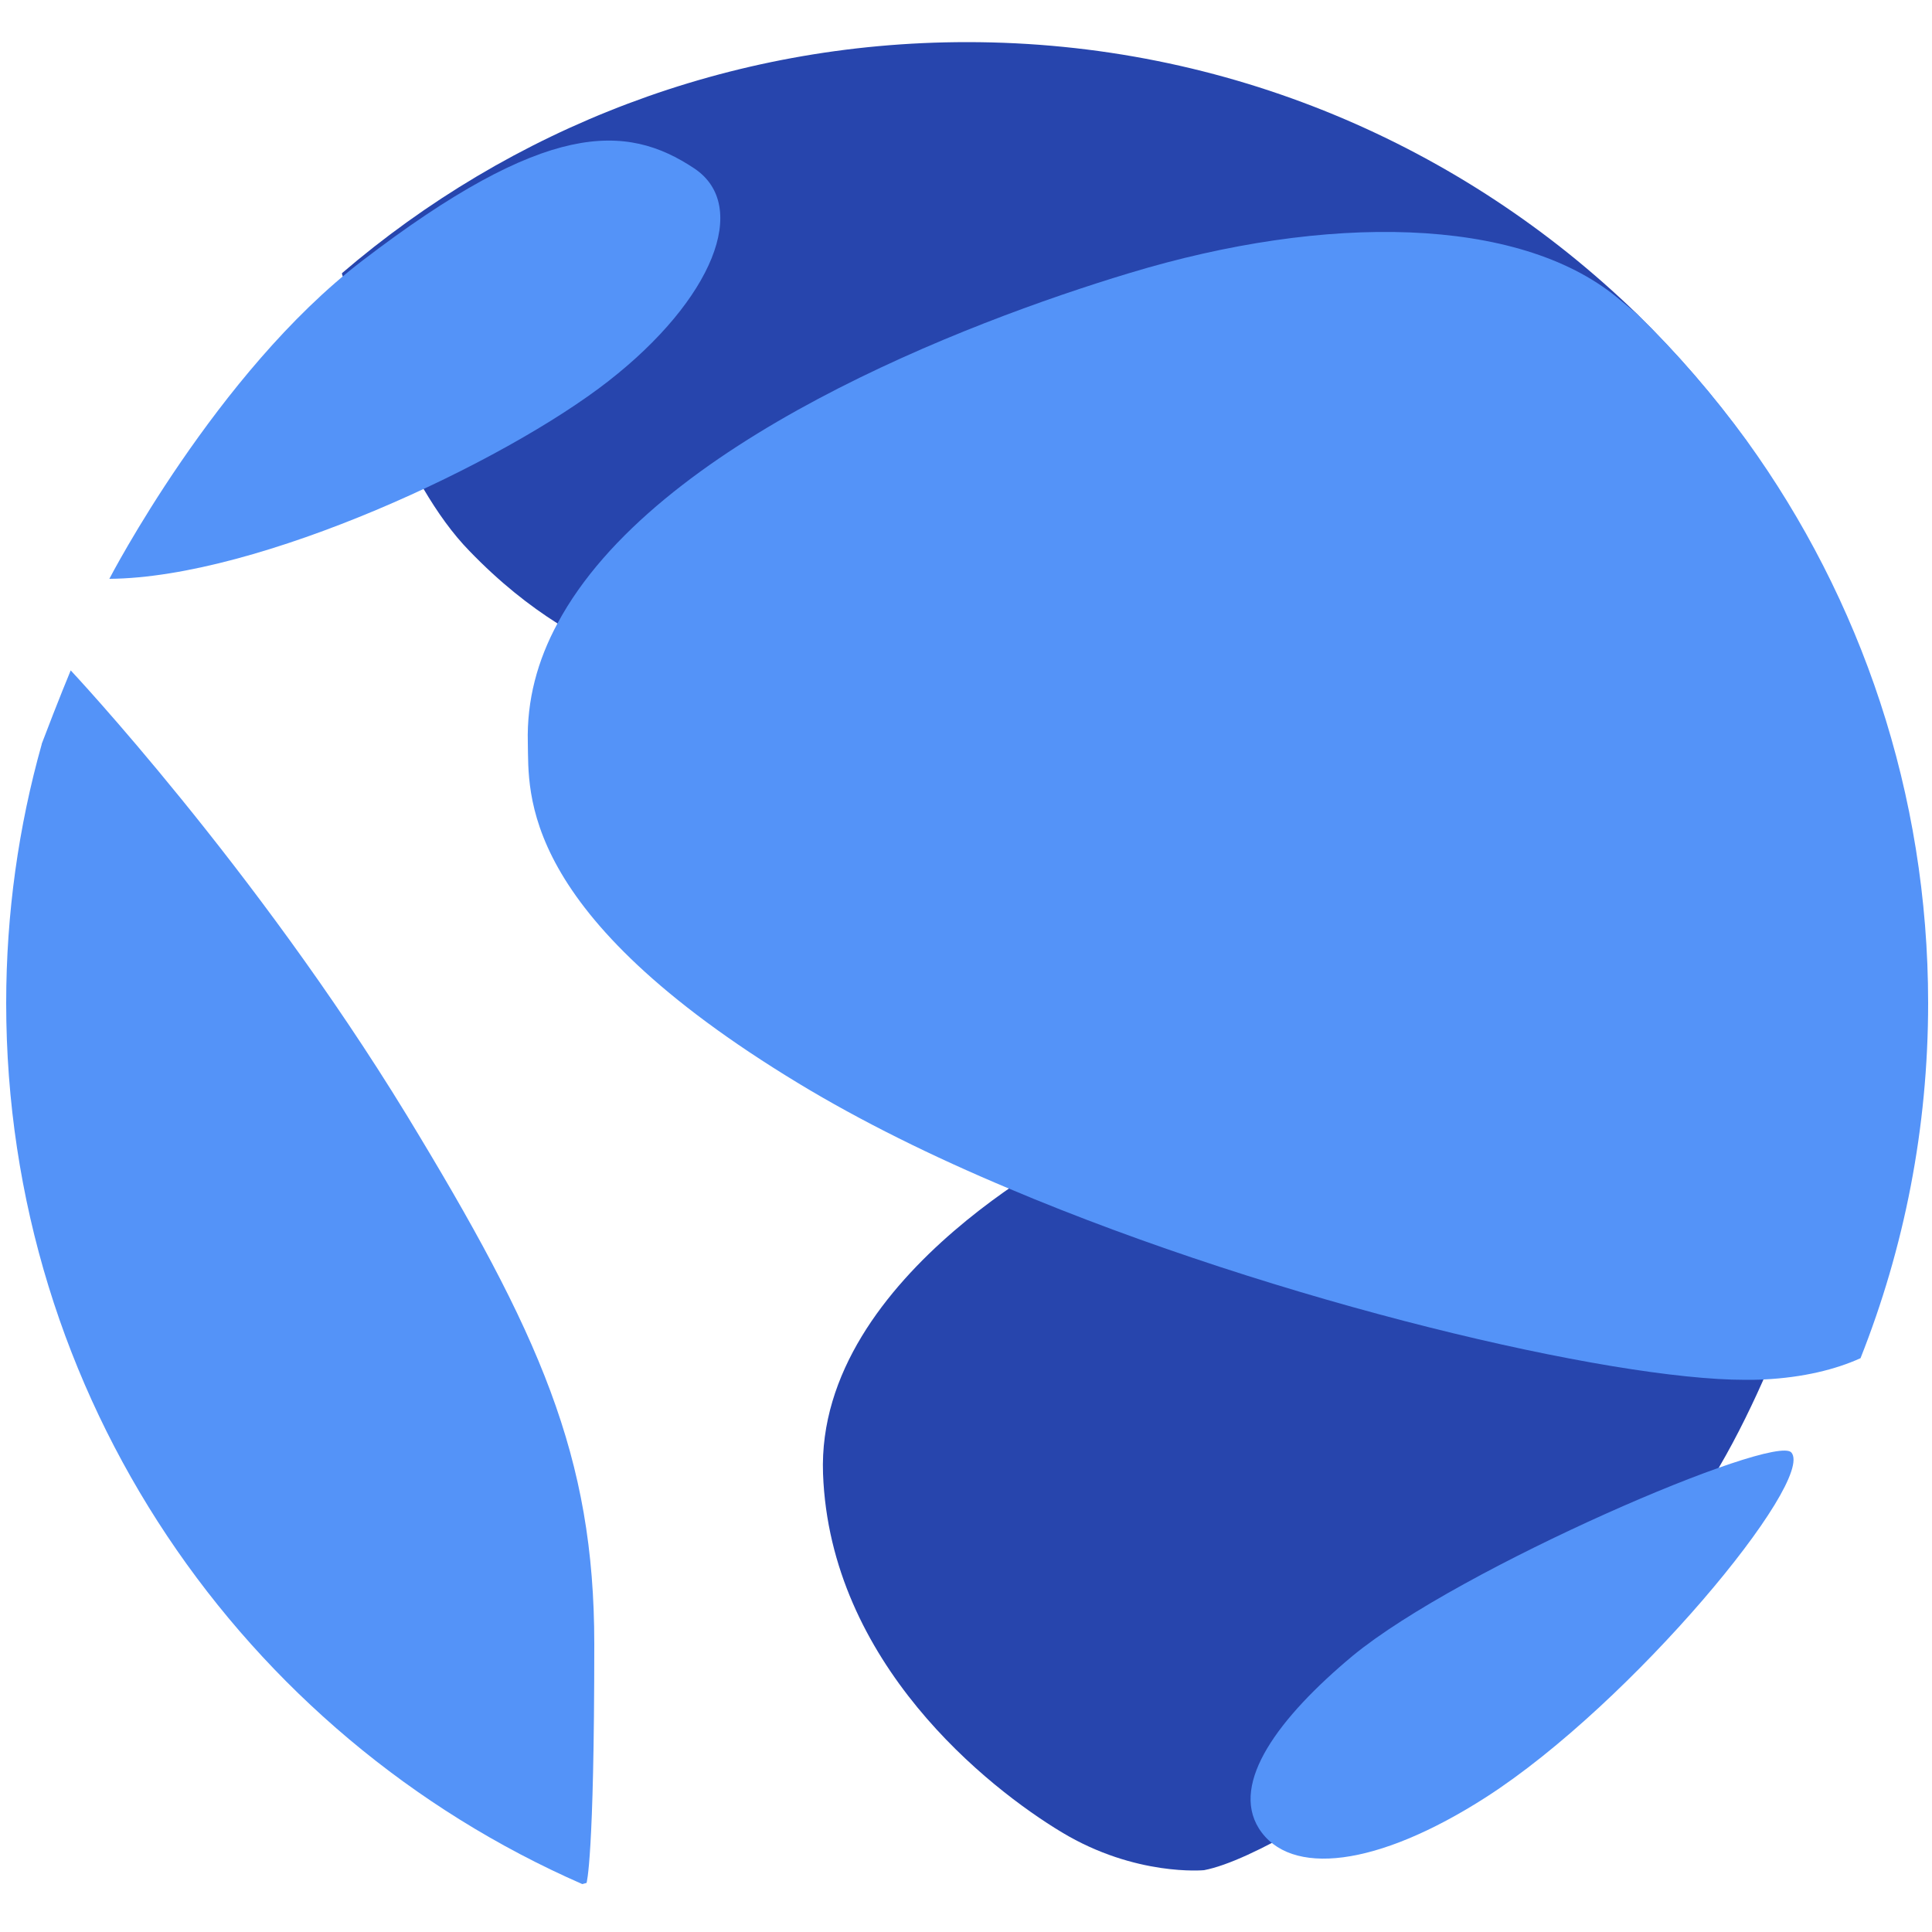
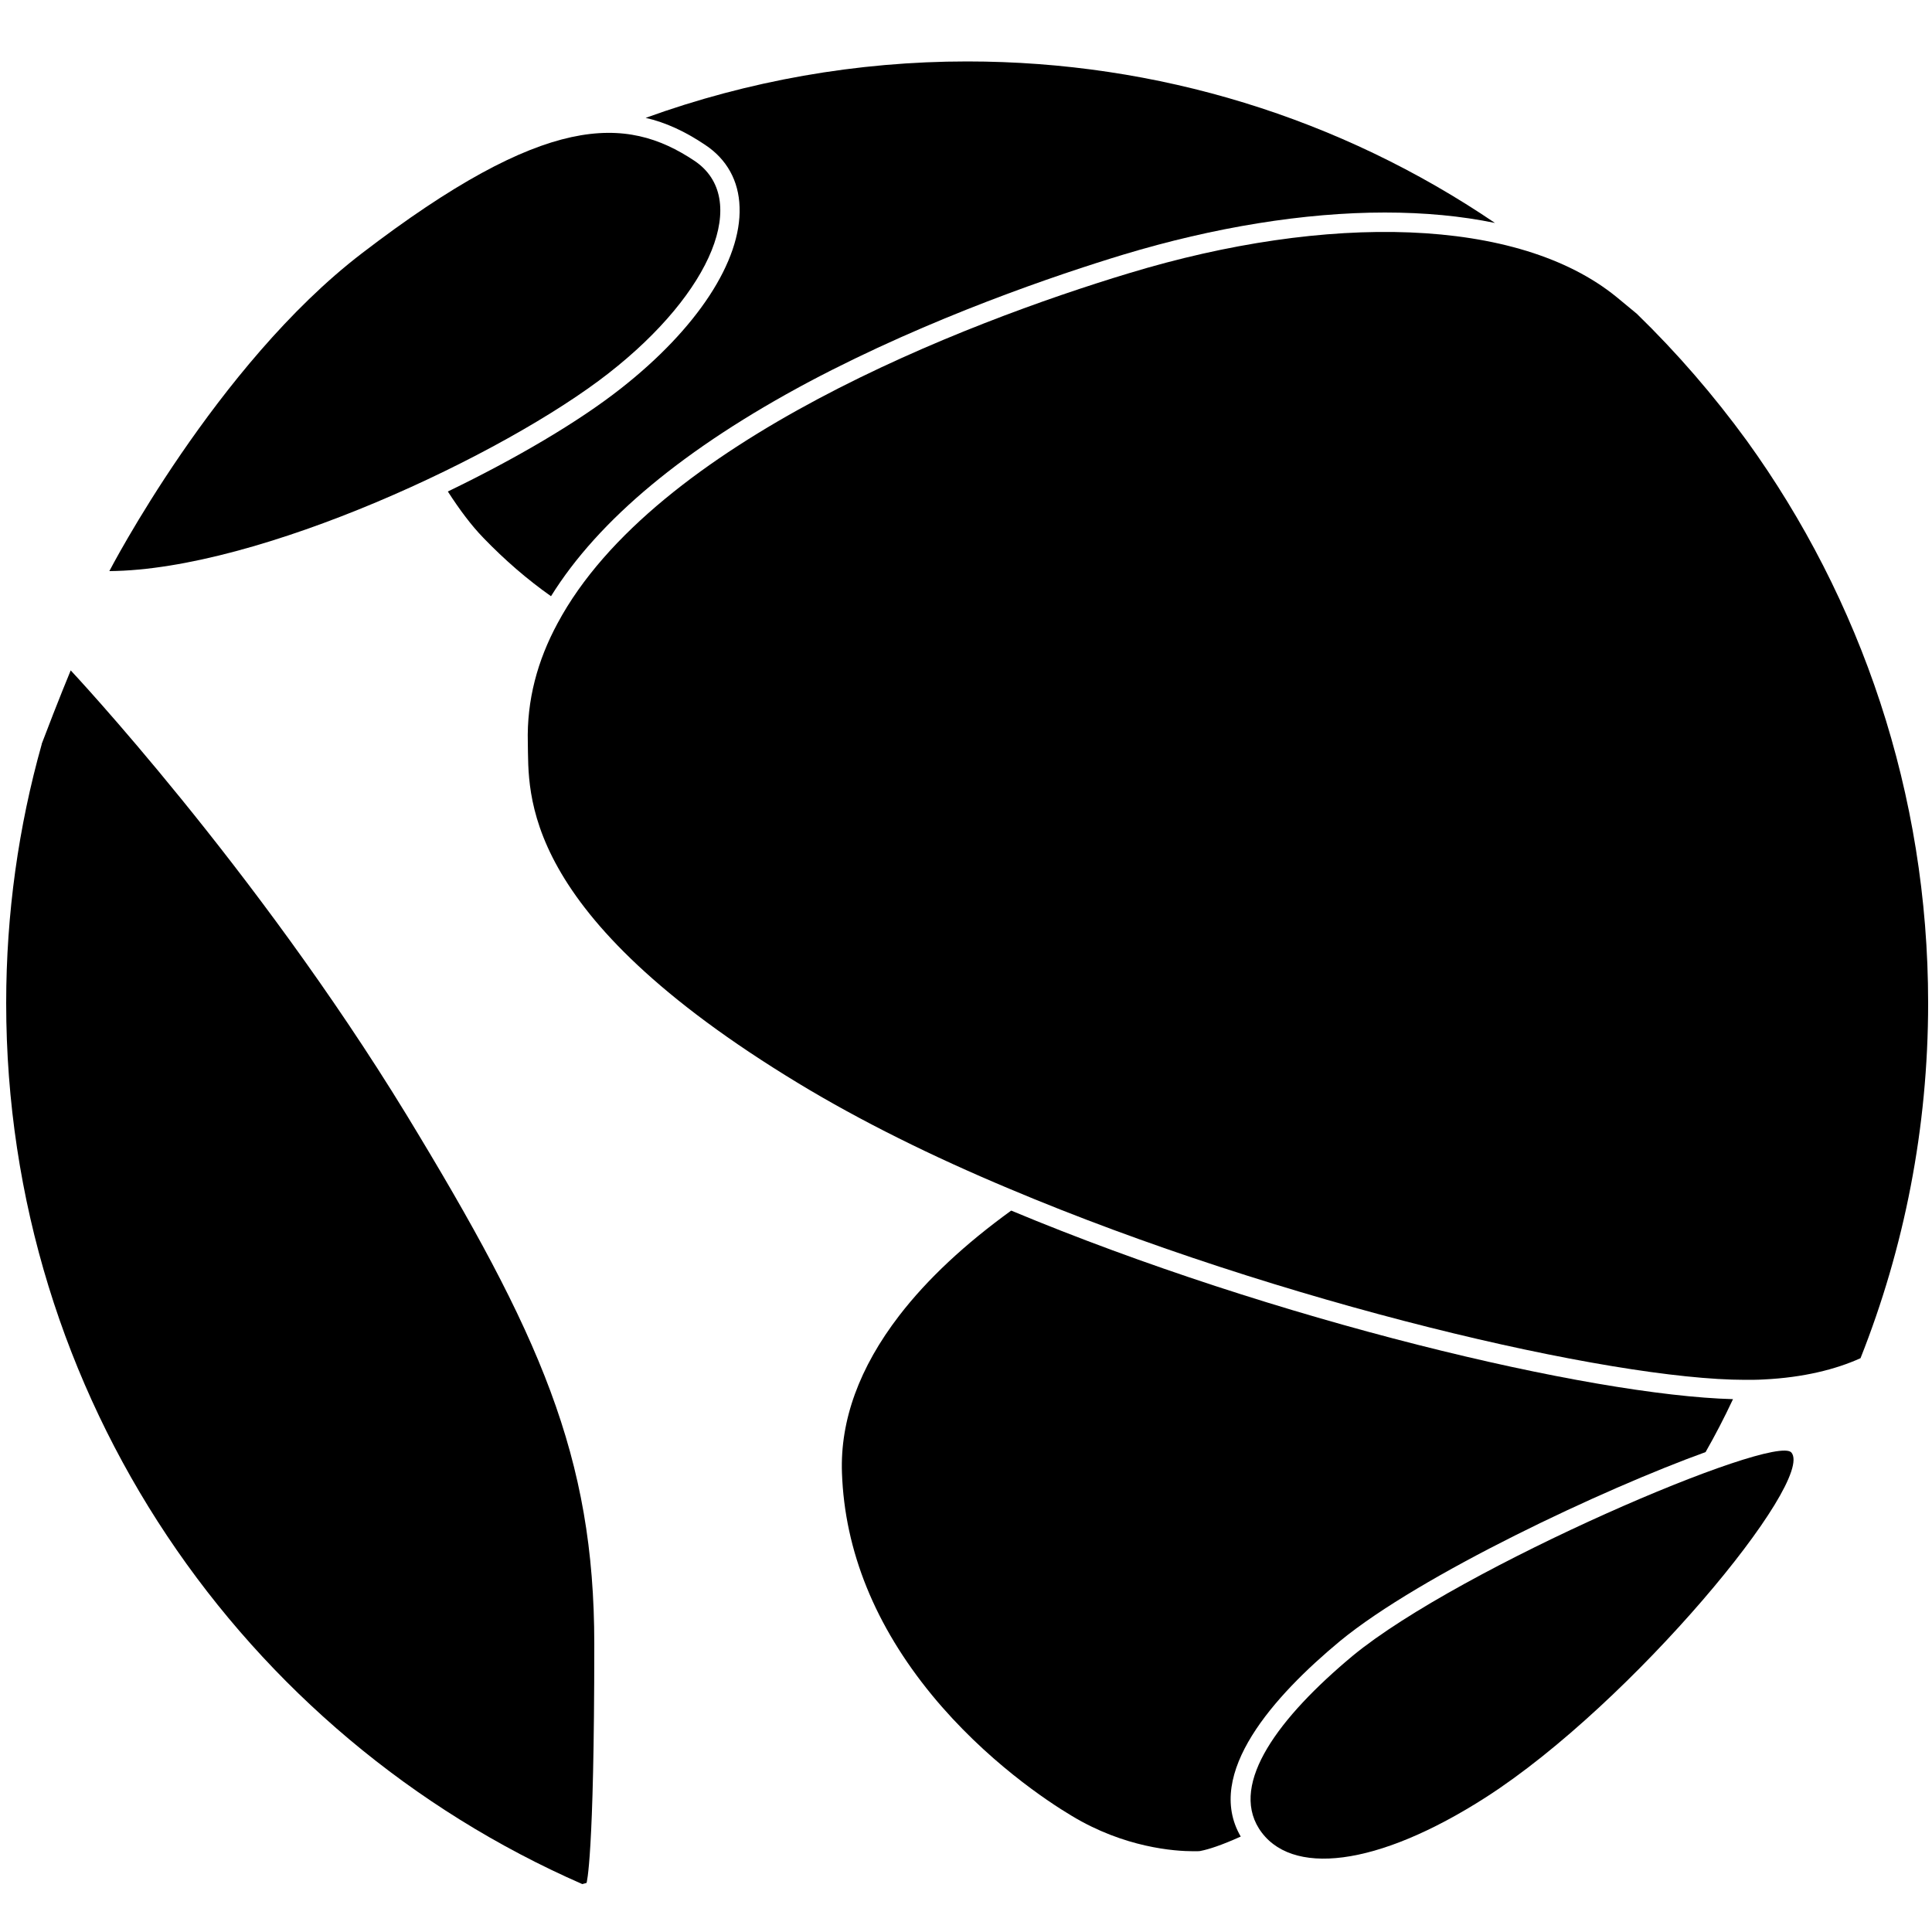
<svg xmlns="http://www.w3.org/2000/svg" version="1.1" id="LUNA" x="0px" y="0px" viewBox="0 0 500 500" style="enable-background:new 0 0 500 500;" xml:space="preserve">
-   <style type="text/css">
- 	.st0{fill:#5493F8;}
- 	.st1{fill:#2745AD;}
- </style>
-   <path class="st0" d="M153.8,425.5c0,55.7-2,61.8-2,61.8s-0.4,0.1-1.1,0.3h0C62.9,449.2,1.6,361.6,1.6,259.6c0-23.2,3.2-45.7,9.2-67  c0,0,0-0.1,0-0.1c4.4-11.6,7.5-19,7.5-19s47.6,50.7,86.9,115C139.7,345.2,153.8,376.8,153.8,425.5z" />
-   <path class="st1" d="M451.9,114l-265.5,59.5c0,0-18,3-42.2-12.2c-7.1-4.5-14.8-10.5-22.7-18.7c-4.4-4.5-8.3-10-11.9-16.1  c-9.3-15.8-16.1-36-20.9-55c-0.1-0.3-0.2-0.5-0.2-0.8c43.5-37.3,100-59.8,161.8-59.8c67.3,0,128.4,26.8,173.2,70.2  C433.9,91.3,443.4,102.3,451.9,114z" />
-   <path class="st1" d="M311.6,484c0,0-17.7,1.7-36.8-9.8s-60-43.8-61.8-92.8c-1.9-52.2,69.2-86.5,69.2-86.5L470,320.5  c0,0-14.4,49.3-36.9,76.4C410.7,424,335.8,479.4,311.6,484z" />
-   <path class="st0" d="M463.6,375.9c6.3,7.3-41.2,64.9-79,89.2c-28.2,18.1-50.8,20.7-58.8,8.1c-7.4-11.8,5.1-28.7,24.3-44.7  C377.9,405.6,459.2,370.9,463.6,375.9z" />
-   <path class="st0" d="M28.3,149.8c0,0,27.6-53.3,65.3-82.2c47.6-36.5,68.4-35.8,86.1-24c14.5,9.7,4.8,33.9-22.2,55  S67.1,149.5,28.3,149.8z" />
-   <path class="st0" d="M499,259.6c0,32.4-6.2,63.4-17.5,91.9c-6.4,2.9-14.8,5-25,5.5h0c-1.6,0.1-3.2,0.1-4.9,0.1  c-34.6,0-120.1-19.8-190.5-49.5c-19.8-8.3-38.4-17.5-54.4-27.2c-72.8-44.1-69.8-75.2-70.1-88.2c-0.3-11,2.5-21.3,7.7-30.9  c25.1-46.9,105.5-77.8,147.9-90.6c51.1-15.5,100.6-14.7,126.2,6.2c1.6,1.3,3.4,2.8,5.2,4.3c10.4,10.1,19.9,21.1,28.5,32.9  C481.6,155,499,205.3,499,259.6z" />
+   <path d="M153.8,425.5c0,55.7-2,61.8-2,61.8s-0.4,0.1-1.1,0.3l0,0c-87.8-38.4-149.1-126-149.1-228c0-23.2,3.2-45.7,9.2-67v-0.1  c4.4-11.6,7.5-19,7.5-19s47.6,50.7,86.9,115C139.7,345.2,153.8,376.8,153.8,425.5z" />
+   <path d="M463.6,375.9c6.3,7.3-41.2,64.9-79,89.2c-28.2,18.1-50.8,20.7-58.8,8.1c-7.4-11.8,5.1-28.7,24.3-44.7  C377.9,405.6,459.2,370.9,463.6,375.9z" />
+   <path d="M28.3,147.8c0,0,27.6-53.3,65.3-82.2c47.6-36.5,68.4-35.8,86.1-24c14.5,9.7,4.8,33.9-22.2,55S67.1,147.5,28.3,147.8z" />
+   <path d="M499,259.6c0,32.4-6.2,63.4-17.5,91.9c-6.4,2.9-14.8,5-25,5.5l0,0c-1.6,0.1-3.2,0.1-4.9,0.1c-34.6,0-120.1-19.8-190.5-49.5  c-19.8-8.3-38.4-17.5-54.4-27.2c-72.8-44.1-69.8-75.2-70.1-88.2c-0.3-11,2.5-21.3,7.7-30.9c25.1-46.9,105.5-77.8,147.9-90.6  c51.1-15.5,100.6-14.7,126.2,6.2c1.6,1.3,3.4,2.8,5.2,4.3c10.4,10.1,19.9,21.1,28.5,32.9C481.6,155,499,205.3,499,259.6z" />
+   <path d="M209.4,98.8c31.5-16.7,64.5-27.8,81.3-32.9c23.5-7.1,46.9-10.9,67.7-10.9c10.3,0,19.8,0.9,28.5,2.7  c-40.1-27.2-87.3-41.8-136.6-41.8c-28.5,0-56.7,5-83.2,14.6c5.2,1.2,10.2,3.5,15.4,7c5.6,3.7,8.7,9.3,8.9,16.1  c0.5,13.9-11,31.5-30.8,47c-10.8,8.5-26.9,18-44.7,26.6c3.1,4.8,6.1,8.8,9.2,12c5.6,5.8,11.4,10.8,17.5,15.1  C154.9,134.5,177.3,115.9,209.4,98.8z" />
+   <path d="M441.4,375.8c2.4-4.2,4.8-8.8,7.1-13.7c-37-1-118.5-20.3-186.8-48.8c-11.9,8.6-21.7,17.7-29,27.2  c-10.3,13.4-15.3,27.1-14.8,40.7c0.7,20.2,8.6,39.6,23.3,57.5c13.9,16.9,29.9,27.5,36.1,31.2c13.7,8.3,26.7,9.2,31.6,9.2  c0.9,0,1.6,0,1.9-0.1c2-0.4,5.2-1.4,10.3-3.7c-9.5-16.3,8.7-36.5,25.7-50.6C367.6,407.6,415.1,385.3,441.4,375.8z" />
</svg>
